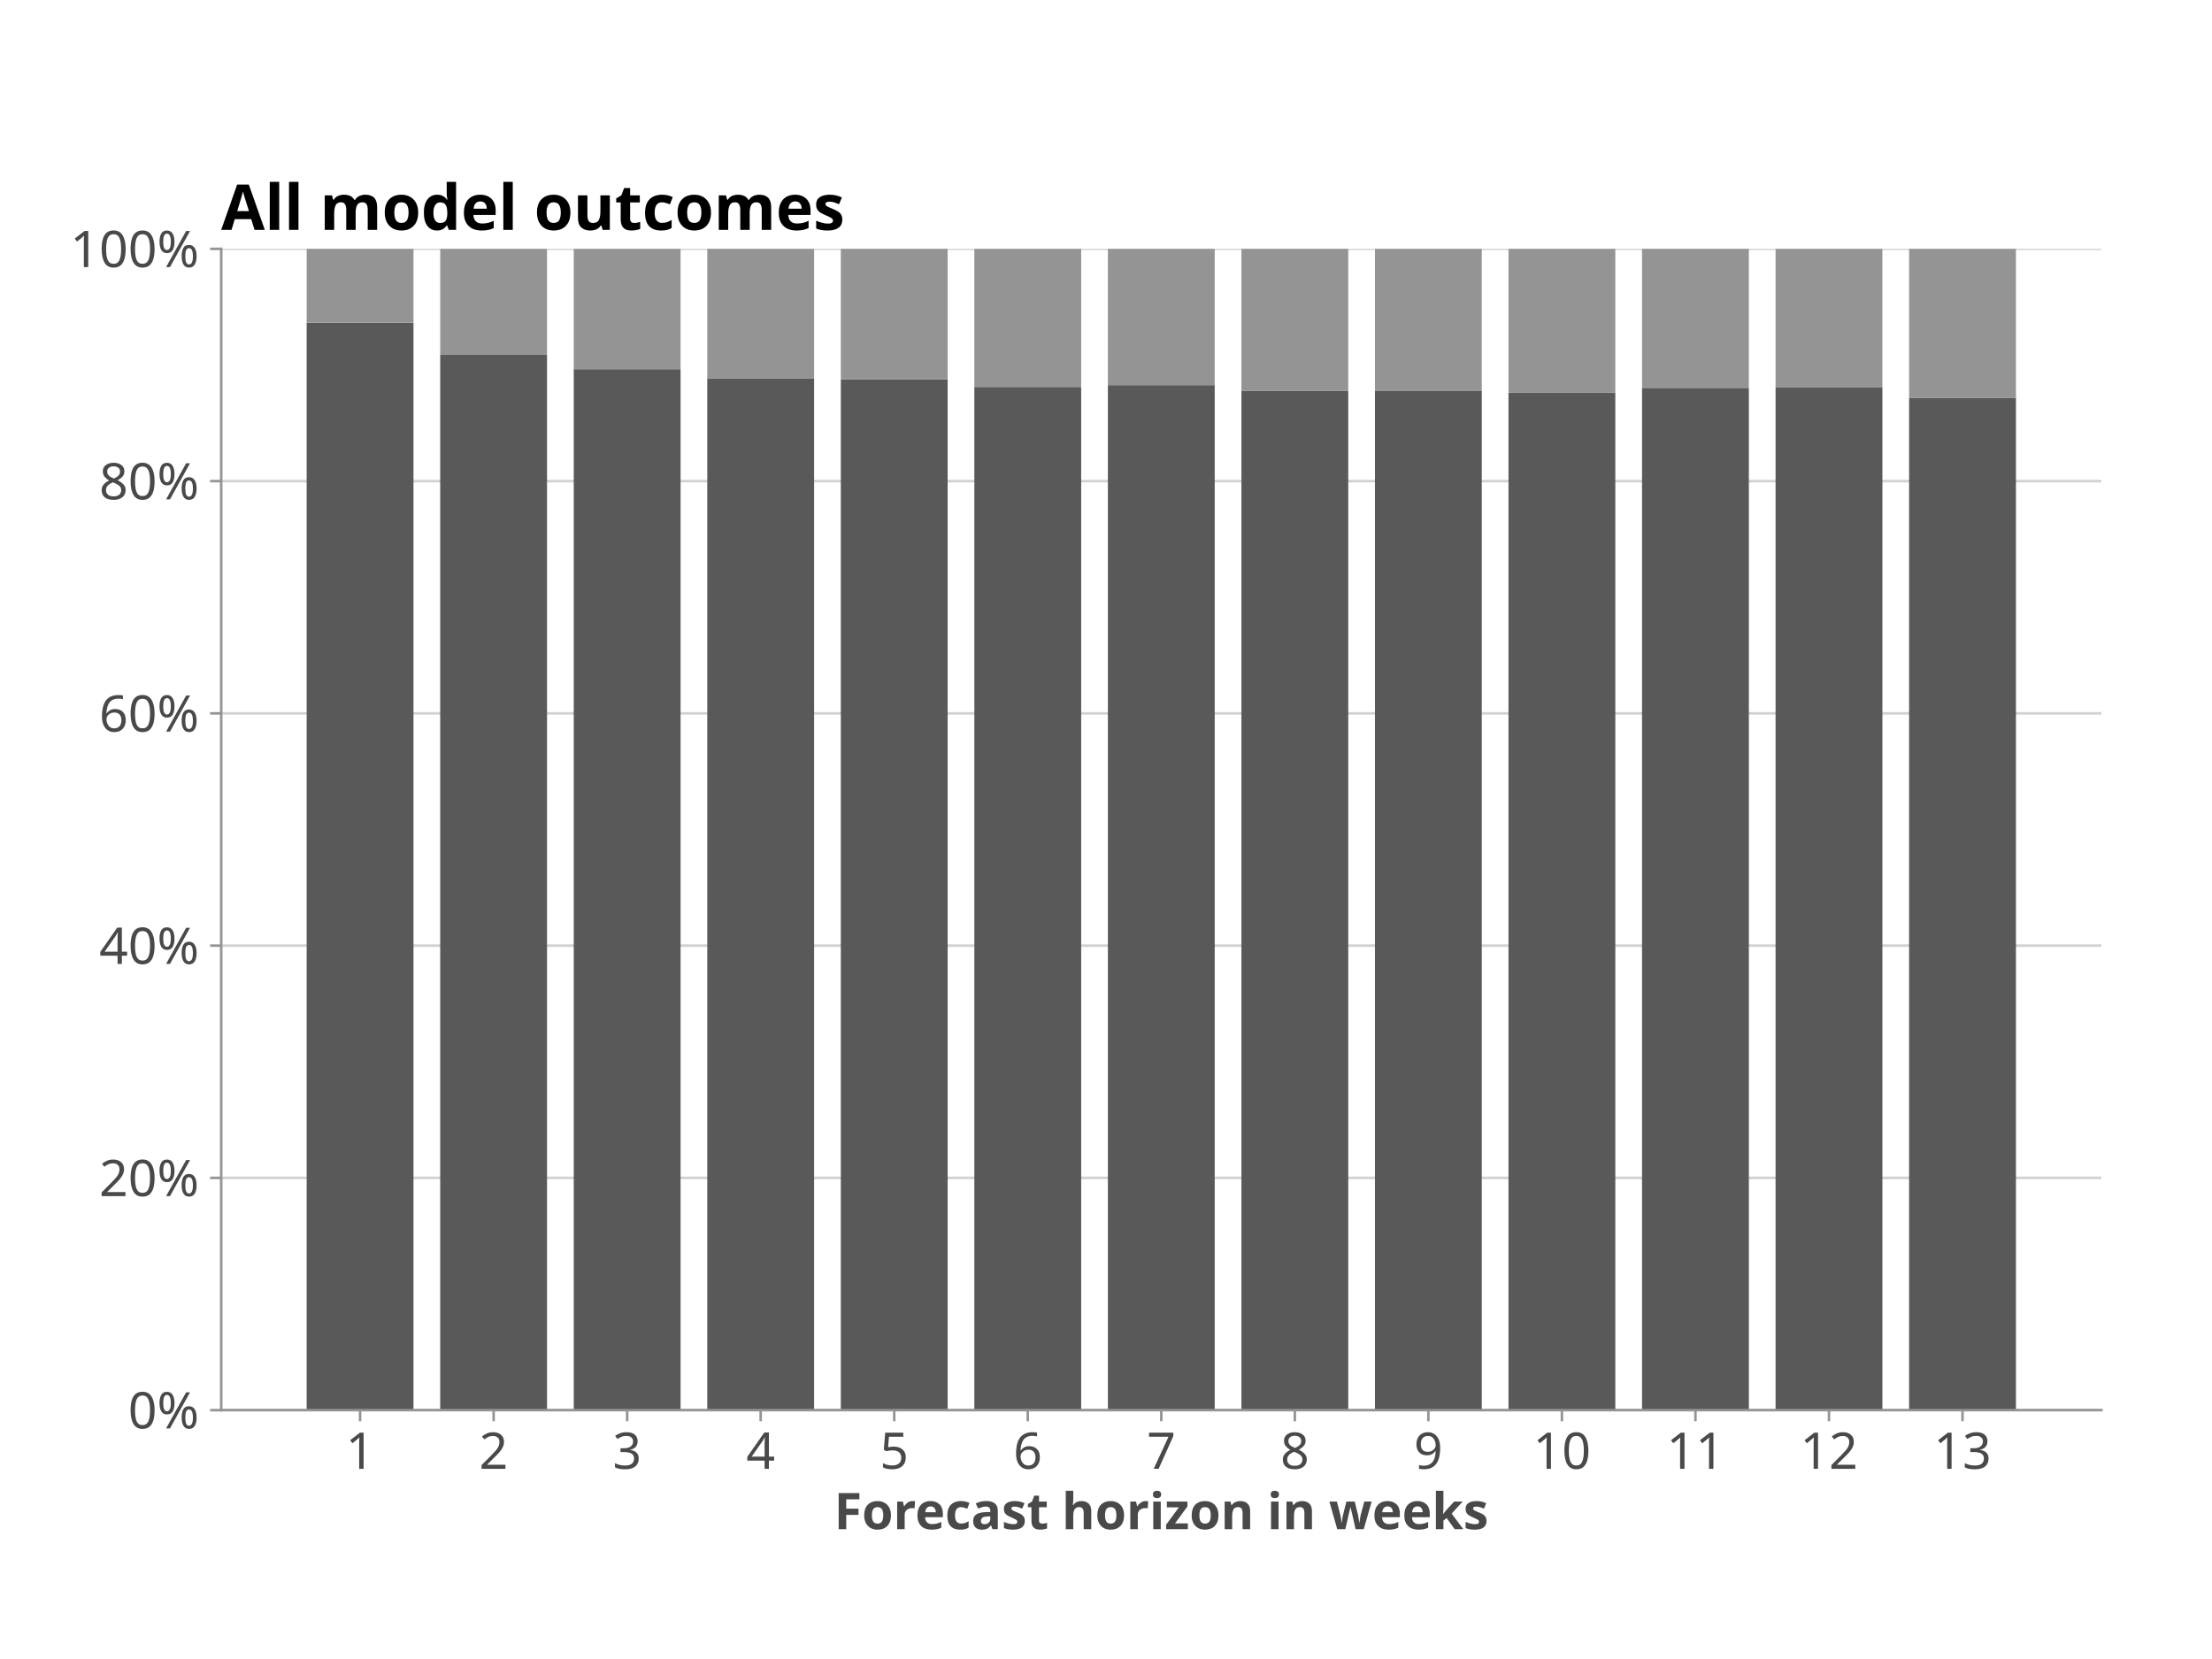
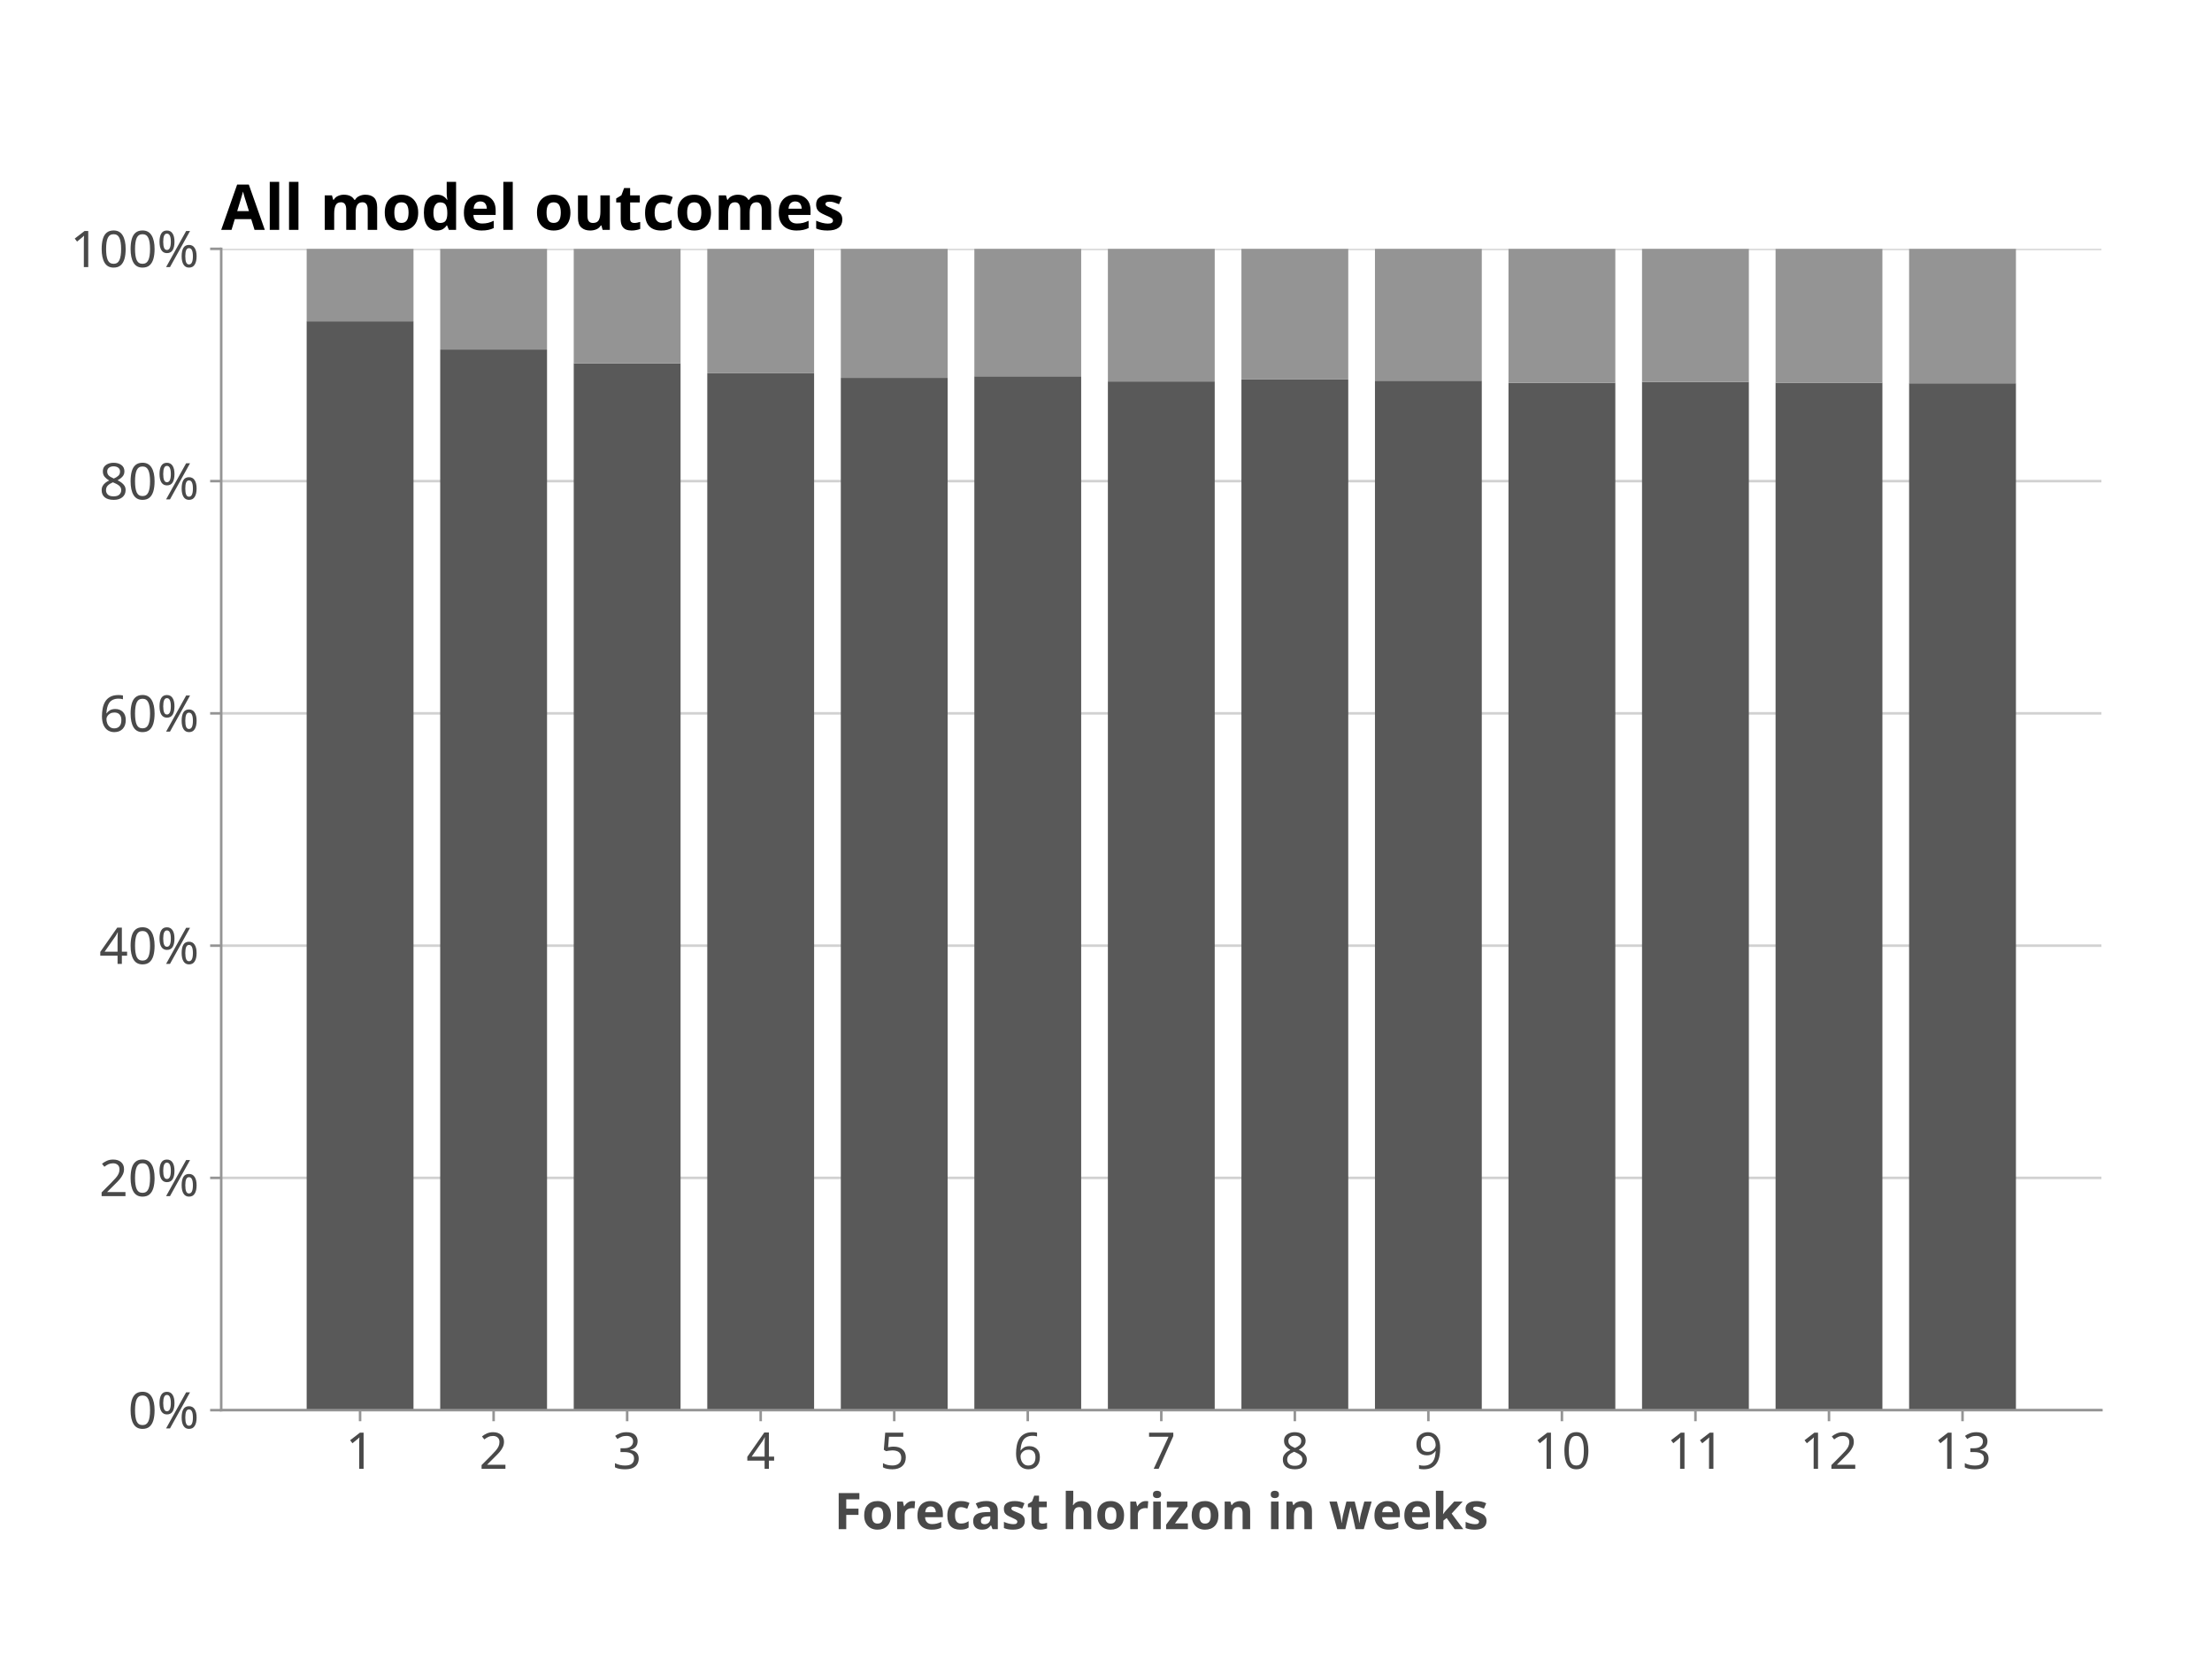
<svg xmlns="http://www.w3.org/2000/svg" xmlns:xlink="http://www.w3.org/1999/xlink" width="699.84px" height="524.88px" viewBox="0 0 699.84 524.88" version="1.1">
  <defs>
    <style type="text/css">*{stroke-linejoin: round; stroke-linecap: butt}</style>
  </defs>
  <g id="figure-forecast_truefalse_summary-rw">
    <g id="patch_1">
      <path d="M 0 524.88  L 699.84 524.88  L 699.84 0  L 0 0  z " style="fill: #ffffff" />
    </g>
    <g id="axis-forecast_truefalse_summary-rw">
      <g id="patch_2">
        <path d="M 69.984 446.148  L 664.848 446.148  L 664.848 78.732  L 69.984 78.732  z " style="fill: #ffffff" />
      </g>
      <g id="matplotlib.axis_1">
        <g id="xtick_1">
          <g id="line2d_1">
            <defs>
-               <path id="m8b1227c655" d="M 0 0  L 0 3.5  " style="stroke: #949494; stroke-width: 0.8" />
+               <path id="md634d48343" d="M 0 0  L 0 3.5  " style="stroke: #949494; stroke-width: 0.8" />
            </defs>
            <g>
-               <use xlink:href="#m8b1227c655" x="113.923" y="446.148" style="fill: #949494; stroke: #949494; stroke-width: 0.8" />
+               <use xlink:href="#md634d48343" x="113.923" y="446.148" style="fill: #949494; stroke: #949494; stroke-width: 0.8" />
            </g>
          </g>
          <g id="text_1">
            <text style="font-weight: 300; font-size: 16px; font-family: 'Source Sans 3', sans-serif; text-anchor: middle; fill: #494949" x="113.923" y="464.7" transform="rotate(-0 113.9228 464.7005)">1</text>
          </g>
        </g>
        <g id="xtick_2">
          <g id="line2d_2">
            <g>
-               <use xlink:href="#m8b1227c655" x="156.172" y="446.148" style="fill: #949494; stroke: #949494; stroke-width: 0.8" />
+               <use xlink:href="#md634d48343" x="156.172" y="446.148" style="fill: #949494; stroke: #949494; stroke-width: 0.8" />
            </g>
          </g>
          <g id="text_2">
            <text style="font-weight: 300; font-size: 16px; font-family: 'Source Sans 3', sans-serif; text-anchor: middle; fill: #494949" x="156.172" y="464.7" transform="rotate(-0 156.1717 464.7005)">2</text>
          </g>
        </g>
        <g id="xtick_3">
          <g id="line2d_3">
            <g>
-               <use xlink:href="#m8b1227c655" x="198.421" y="446.148" style="fill: #949494; stroke: #949494; stroke-width: 0.8" />
+               <use xlink:href="#md634d48343" x="198.421" y="446.148" style="fill: #949494; stroke: #949494; stroke-width: 0.8" />
            </g>
          </g>
          <g id="text_3">
            <text style="font-weight: 300; font-size: 16px; font-family: 'Source Sans 3', sans-serif; text-anchor: middle; fill: #494949" x="198.421" y="464.7" transform="rotate(-0 198.4205 464.7005)">3</text>
          </g>
        </g>
        <g id="xtick_4">
          <g id="line2d_4">
            <g>
-               <use xlink:href="#m8b1227c655" x="240.669" y="446.148" style="fill: #949494; stroke: #949494; stroke-width: 0.8" />
+               <use xlink:href="#md634d48343" x="240.669" y="446.148" style="fill: #949494; stroke: #949494; stroke-width: 0.8" />
            </g>
          </g>
          <g id="text_4">
            <text style="font-weight: 300; font-size: 16px; font-family: 'Source Sans 3', sans-serif; text-anchor: middle; fill: #494949" x="240.669" y="464.7" transform="rotate(-0 240.6694 464.7005)">4</text>
          </g>
        </g>
        <g id="xtick_5">
          <g id="line2d_5">
            <g>
-               <use xlink:href="#m8b1227c655" x="282.918" y="446.148" style="fill: #949494; stroke: #949494; stroke-width: 0.8" />
+               <use xlink:href="#md634d48343" x="282.918" y="446.148" style="fill: #949494; stroke: #949494; stroke-width: 0.8" />
            </g>
          </g>
          <g id="text_5">
            <text style="font-weight: 300; font-size: 16px; font-family: 'Source Sans 3', sans-serif; text-anchor: middle; fill: #494949" x="282.918" y="464.7" transform="rotate(-0 282.9183 464.7005)">5</text>
          </g>
        </g>
        <g id="xtick_6">
          <g id="line2d_6">
            <g>
-               <use xlink:href="#m8b1227c655" x="325.167" y="446.148" style="fill: #949494; stroke: #949494; stroke-width: 0.8" />
+               <use xlink:href="#md634d48343" x="325.167" y="446.148" style="fill: #949494; stroke: #949494; stroke-width: 0.8" />
            </g>
          </g>
          <g id="text_6">
            <text style="font-weight: 300; font-size: 16px; font-family: 'Source Sans 3', sans-serif; text-anchor: middle; fill: #494949" x="325.167" y="464.7" transform="rotate(-0 325.1671 464.7005)">6</text>
          </g>
        </g>
        <g id="xtick_7">
          <g id="line2d_7">
            <g>
-               <use xlink:href="#m8b1227c655" x="367.416" y="446.148" style="fill: #949494; stroke: #949494; stroke-width: 0.8" />
+               <use xlink:href="#md634d48343" x="367.416" y="446.148" style="fill: #949494; stroke: #949494; stroke-width: 0.8" />
            </g>
          </g>
          <g id="text_7">
            <text style="font-weight: 300; font-size: 16px; font-family: 'Source Sans 3', sans-serif; text-anchor: middle; fill: #494949" x="367.416" y="464.7" transform="rotate(-0 367.416 464.7005)">7</text>
          </g>
        </g>
        <g id="xtick_8">
          <g id="line2d_8">
            <g>
-               <use xlink:href="#m8b1227c655" x="409.665" y="446.148" style="fill: #949494; stroke: #949494; stroke-width: 0.8" />
+               <use xlink:href="#md634d48343" x="409.665" y="446.148" style="fill: #949494; stroke: #949494; stroke-width: 0.8" />
            </g>
          </g>
          <g id="text_8">
            <text style="font-weight: 300; font-size: 16px; font-family: 'Source Sans 3', sans-serif; text-anchor: middle; fill: #494949" x="409.665" y="464.7" transform="rotate(-0 409.6649 464.7005)">8</text>
          </g>
        </g>
        <g id="xtick_9">
          <g id="line2d_9">
            <g>
-               <use xlink:href="#m8b1227c655" x="451.914" y="446.148" style="fill: #949494; stroke: #949494; stroke-width: 0.8" />
+               <use xlink:href="#md634d48343" x="451.914" y="446.148" style="fill: #949494; stroke: #949494; stroke-width: 0.8" />
            </g>
          </g>
          <g id="text_9">
            <text style="font-weight: 300; font-size: 16px; font-family: 'Source Sans 3', sans-serif; text-anchor: middle; fill: #494949" x="451.914" y="464.7" transform="rotate(-0 451.9137 464.7005)">9</text>
          </g>
        </g>
        <g id="xtick_10">
          <g id="line2d_10">
            <g>
-               <use xlink:href="#m8b1227c655" x="494.163" y="446.148" style="fill: #949494; stroke: #949494; stroke-width: 0.8" />
+               <use xlink:href="#md634d48343" x="494.163" y="446.148" style="fill: #949494; stroke: #949494; stroke-width: 0.8" />
            </g>
          </g>
          <g id="text_10">
            <text style="font-weight: 300; font-size: 16px; font-family: 'Source Sans 3', sans-serif; text-anchor: middle; fill: #494949" x="494.163" y="464.7" transform="rotate(-0 494.1626 464.7005)">10</text>
          </g>
        </g>
        <g id="xtick_11">
          <g id="line2d_11">
            <g>
-               <use xlink:href="#m8b1227c655" x="536.411" y="446.148" style="fill: #949494; stroke: #949494; stroke-width: 0.8" />
+               <use xlink:href="#md634d48343" x="536.411" y="446.148" style="fill: #949494; stroke: #949494; stroke-width: 0.8" />
            </g>
          </g>
          <g id="text_11">
            <text style="font-weight: 300; font-size: 16px; font-family: 'Source Sans 3', sans-serif; text-anchor: middle; fill: #494949" x="536.411" y="464.7" transform="rotate(-0 536.4115 464.7005)">11</text>
          </g>
        </g>
        <g id="xtick_12">
          <g id="line2d_12">
            <g>
-               <use xlink:href="#m8b1227c655" x="578.66" y="446.148" style="fill: #949494; stroke: #949494; stroke-width: 0.8" />
+               <use xlink:href="#md634d48343" x="578.66" y="446.148" style="fill: #949494; stroke: #949494; stroke-width: 0.8" />
            </g>
          </g>
          <g id="text_12">
            <text style="font-weight: 300; font-size: 16px; font-family: 'Source Sans 3', sans-serif; text-anchor: middle; fill: #494949" x="578.66" y="464.7" transform="rotate(-0 578.6603 464.7005)">12</text>
          </g>
        </g>
        <g id="xtick_13">
          <g id="line2d_13">
            <g>
-               <use xlink:href="#m8b1227c655" x="620.909" y="446.148" style="fill: #949494; stroke: #949494; stroke-width: 0.8" />
+               <use xlink:href="#md634d48343" x="620.909" y="446.148" style="fill: #949494; stroke: #949494; stroke-width: 0.8" />
            </g>
          </g>
          <g id="text_13">
            <text style="font-weight: 300; font-size: 16px; font-family: 'Source Sans 3', sans-serif; text-anchor: middle; fill: #494949" x="620.909" y="464.7" transform="rotate(-0 620.9092 464.7005)">13</text>
          </g>
        </g>
        <g id="text_14">
          <text style="font-weight: 600; font-size: 16px; font-family: 'Source Sans 3', sans-serif; text-anchor: middle; fill: #494949" x="367.416" y="483.805" transform="rotate(-0 367.416 483.8055)">Forecast horizon in weeks</text>
        </g>
      </g>
      <g id="matplotlib.axis_2">
        <g id="ytick_1">
          <g id="line2d_14">
-             <path d="M 69.984 446.148  L 664.848 446.148  " clip-path="url(#p7555884a67)" style="fill: none; stroke: #d1d1d1; stroke-width: 0.8; stroke-linecap: square" />
+             <path d="M 69.984 446.148  L 664.848 446.148  " clip-path="url(#pd223bebf32)" style="fill: none; stroke: #d1d1d1; stroke-width: 0.8; stroke-linecap: square" />
          </g>
          <g id="line2d_15">
            <defs>
-               <path id="m03ff055190" d="M 0 0  L -3.5 0  " style="stroke: #949494; stroke-width: 0.8" />
+               <path id="m2909ce0af7" d="M 0 0  L -3.5 0  " style="stroke: #949494; stroke-width: 0.8" />
            </defs>
            <g>
-               <use xlink:href="#m03ff055190" x="69.984" y="446.148" style="fill: #949494; stroke: #949494; stroke-width: 0.8" />
+               <use xlink:href="#m2909ce0af7" x="69.984" y="446.148" style="fill: #949494; stroke: #949494; stroke-width: 0.8" />
            </g>
          </g>
          <g id="text_15">
            <text style="font-weight: 300; font-size: 16px; font-family: 'Source Sans 3', sans-serif; text-anchor: end; fill: #494949" x="62.984" y="451.924" transform="rotate(-0 62.984 451.9242)">0%</text>
          </g>
        </g>
        <g id="ytick_2">
          <g id="line2d_16">
-             <path d="M 69.984 372.665  L 664.848 372.665  " clip-path="url(#p7555884a67)" style="fill: none; stroke: #d1d1d1; stroke-width: 0.8; stroke-linecap: square" />
+             <path d="M 69.984 372.665  L 664.848 372.665  " clip-path="url(#pd223bebf32)" style="fill: none; stroke: #d1d1d1; stroke-width: 0.8; stroke-linecap: square" />
          </g>
          <g id="line2d_17">
            <g>
-               <use xlink:href="#m03ff055190" x="69.984" y="372.665" style="fill: #949494; stroke: #949494; stroke-width: 0.8" />
+               <use xlink:href="#m2909ce0af7" x="69.984" y="372.665" style="fill: #949494; stroke: #949494; stroke-width: 0.8" />
            </g>
          </g>
          <g id="text_16">
            <text style="font-weight: 300; font-size: 16px; font-family: 'Source Sans 3', sans-serif; text-anchor: end; fill: #494949" x="62.984" y="378.441" transform="rotate(-0 62.984 378.4411)">20%</text>
          </g>
        </g>
        <g id="ytick_3">
          <g id="line2d_18">
-             <path d="M 69.984 299.182  L 664.848 299.182  " clip-path="url(#p7555884a67)" style="fill: none; stroke: #d1d1d1; stroke-width: 0.8; stroke-linecap: square" />
+             <path d="M 69.984 299.182  L 664.848 299.182  " clip-path="url(#pd223bebf32)" style="fill: none; stroke: #d1d1d1; stroke-width: 0.8; stroke-linecap: square" />
          </g>
          <g id="line2d_19">
            <g>
-               <use xlink:href="#m03ff055190" x="69.984" y="299.182" style="fill: #949494; stroke: #949494; stroke-width: 0.8" />
+               <use xlink:href="#m2909ce0af7" x="69.984" y="299.182" style="fill: #949494; stroke: #949494; stroke-width: 0.8" />
            </g>
          </g>
          <g id="text_17">
            <text style="font-weight: 300; font-size: 16px; font-family: 'Source Sans 3', sans-serif; text-anchor: end; fill: #494949" x="62.984" y="304.958" transform="rotate(-0 62.984 304.9579)">40%</text>
          </g>
        </g>
        <g id="ytick_4">
          <g id="line2d_20">
-             <path d="M 69.984 225.698  L 664.848 225.698  " clip-path="url(#p7555884a67)" style="fill: none; stroke: #d1d1d1; stroke-width: 0.8; stroke-linecap: square" />
+             <path d="M 69.984 225.698  L 664.848 225.698  " clip-path="url(#pd223bebf32)" style="fill: none; stroke: #d1d1d1; stroke-width: 0.8; stroke-linecap: square" />
          </g>
          <g id="line2d_21">
            <g>
-               <use xlink:href="#m03ff055190" x="69.984" y="225.698" style="fill: #949494; stroke: #949494; stroke-width: 0.8" />
+               <use xlink:href="#m2909ce0af7" x="69.984" y="225.698" style="fill: #949494; stroke: #949494; stroke-width: 0.8" />
            </g>
          </g>
          <g id="text_18">
            <text style="font-weight: 300; font-size: 16px; font-family: 'Source Sans 3', sans-serif; text-anchor: end; fill: #494949" x="62.984" y="231.475" transform="rotate(-0 62.984 231.4746)">60%</text>
          </g>
        </g>
        <g id="ytick_5">
          <g id="line2d_22">
-             <path d="M 69.984 152.215  L 664.848 152.215  " clip-path="url(#p7555884a67)" style="fill: none; stroke: #d1d1d1; stroke-width: 0.8; stroke-linecap: square" />
+             <path d="M 69.984 152.215  L 664.848 152.215  " clip-path="url(#pd223bebf32)" style="fill: none; stroke: #d1d1d1; stroke-width: 0.8; stroke-linecap: square" />
          </g>
          <g id="line2d_23">
            <g>
-               <use xlink:href="#m03ff055190" x="69.984" y="152.215" style="fill: #949494; stroke: #949494; stroke-width: 0.8" />
+               <use xlink:href="#m2909ce0af7" x="69.984" y="152.215" style="fill: #949494; stroke: #949494; stroke-width: 0.8" />
            </g>
          </g>
          <g id="text_19">
            <text style="font-weight: 300; font-size: 16px; font-family: 'Source Sans 3', sans-serif; text-anchor: end; fill: #494949" x="62.984" y="157.991" transform="rotate(-0 62.984 157.9914)">80%</text>
          </g>
        </g>
        <g id="ytick_6">
          <g id="line2d_24">
-             <path d="M 69.984 78.732  L 664.848 78.732  " clip-path="url(#p7555884a67)" style="fill: none; stroke: #d1d1d1; stroke-width: 0.8; stroke-linecap: square" />
+             <path d="M 69.984 78.732  L 664.848 78.732  " clip-path="url(#pd223bebf32)" style="fill: none; stroke: #d1d1d1; stroke-width: 0.8; stroke-linecap: square" />
          </g>
          <g id="line2d_25">
            <g>
-               <use xlink:href="#m03ff055190" x="69.984" y="78.732" style="fill: #949494; stroke: #949494; stroke-width: 0.8" />
+               <use xlink:href="#m2909ce0af7" x="69.984" y="78.732" style="fill: #949494; stroke: #949494; stroke-width: 0.8" />
            </g>
          </g>
          <g id="text_20">
            <text style="font-weight: 300; font-size: 16px; font-family: 'Source Sans 3', sans-serif; text-anchor: end; fill: #494949" x="62.984" y="84.508" transform="rotate(-0 62.984 84.50825)">100%</text>
          </g>
        </g>
      </g>
      <g id="FillBetweenPolyCollection_1">
-         <path d="M 97.023 446.148  L 97.023 102.101  L 130.822 102.101  L 130.822 446.148  L 130.822 446.148  L 97.023 446.148  z " clip-path="url(#p7555884a67)" style="fill: #595959" />
+         <path d="M 97.023 446.148  L 97.023 101.663  L 130.822 101.663  L 130.822 446.148  L 130.822 446.148  L 97.023 446.148  z " clip-path="url(#pd223bebf32)" style="fill: #595959" />
      </g>
      <g id="FillBetweenPolyCollection_2">
-         <path d="M 97.023 78.732  L 97.023 102.101  L 130.822 102.101  L 130.822 78.732  L 130.822 78.732  L 97.023 78.732  z " clip-path="url(#p7555884a67)" style="fill: #949494" />
+         <path d="M 97.023 78.732  L 97.023 101.663  L 130.822 101.663  L 130.822 78.732  L 130.822 78.732  L 97.023 78.732  z " clip-path="url(#pd223bebf32)" style="fill: #949494" />
      </g>
      <g id="FillBetweenPolyCollection_3">
-         <path d="M 139.272 446.148  L 139.272 112.217  L 173.071 112.217  L 173.071 446.148  L 173.071 446.148  L 139.272 446.148  z " clip-path="url(#p7555884a67)" style="fill: #595959" />
+         <path d="M 139.272 446.148  L 139.272 110.602  L 173.071 110.602  L 173.071 446.148  L 173.071 446.148  L 139.272 446.148  z " clip-path="url(#pd223bebf32)" style="fill: #595959" />
      </g>
      <g id="FillBetweenPolyCollection_4">
-         <path d="M 139.272 78.732  L 139.272 112.217  L 173.071 112.217  L 173.071 78.732  L 173.071 78.732  L 139.272 78.732  z " clip-path="url(#p7555884a67)" style="fill: #949494" />
+         <path d="M 139.272 78.732  L 139.272 110.602  L 173.071 110.602  L 173.071 78.732  L 173.071 78.732  L 139.272 78.732  z " clip-path="url(#pd223bebf32)" style="fill: #949494" />
      </g>
      <g id="FillBetweenPolyCollection_5">
-         <path d="M 181.521 446.148  L 181.521 116.785  L 215.32 116.785  L 215.32 446.148  L 215.32 446.148  L 181.521 446.148  z " clip-path="url(#p7555884a67)" style="fill: #595959" />
+         <path d="M 181.521 446.148  L 181.521 114.928  L 215.32 114.928  L 215.32 446.148  L 215.32 446.148  L 181.521 446.148  z " clip-path="url(#pd223bebf32)" style="fill: #595959" />
      </g>
      <g id="FillBetweenPolyCollection_6">
-         <path d="M 181.521 78.732  L 181.521 116.785  L 215.32 116.785  L 215.32 78.732  L 215.32 78.732  L 181.521 78.732  z " clip-path="url(#p7555884a67)" style="fill: #949494" />
+         <path d="M 181.521 78.732  L 181.521 114.928  L 215.32 114.928  L 215.32 78.732  L 215.32 78.732  L 181.521 78.732  z " clip-path="url(#pd223bebf32)" style="fill: #949494" />
      </g>
      <g id="FillBetweenPolyCollection_7">
-         <path d="M 223.77 446.148  L 223.77 119.659  L 257.569 119.659  L 257.569 446.148  L 257.569 446.148  L 223.77 446.148  z " clip-path="url(#p7555884a67)" style="fill: #595959" />
+         <path d="M 223.77 446.148  L 223.77 118.105  L 257.569 118.105  L 257.569 446.148  L 257.569 446.148  L 223.77 446.148  z " clip-path="url(#pd223bebf32)" style="fill: #595959" />
      </g>
      <g id="FillBetweenPolyCollection_8">
-         <path d="M 223.77 78.732  L 223.77 119.659  L 257.569 119.659  L 257.569 78.732  L 257.569 78.732  L 223.77 78.732  z " clip-path="url(#p7555884a67)" style="fill: #949494" />
+         <path d="M 223.77 78.732  L 223.77 118.105  L 257.569 118.105  L 257.569 78.732  L 257.569 78.732  L 223.77 78.732  z " clip-path="url(#pd223bebf32)" style="fill: #949494" />
      </g>
      <g id="FillBetweenPolyCollection_9">
-         <path d="M 266.019 446.148  L 266.019 120.002  L 299.818 120.002  L 299.818 446.148  L 299.818 446.148  L 266.019 446.148  z " clip-path="url(#p7555884a67)" style="fill: #595959" />
+         <path d="M 266.019 446.148  L 266.019 119.556  L 299.818 119.556  L 299.818 446.148  L 299.818 446.148  L 266.019 446.148  z " clip-path="url(#pd223bebf32)" style="fill: #595959" />
      </g>
      <g id="FillBetweenPolyCollection_10">
-         <path d="M 266.019 78.732  L 266.019 120.002  L 299.818 120.002  L 299.818 78.732  L 299.818 78.732  L 266.019 78.732  z " clip-path="url(#p7555884a67)" style="fill: #949494" />
+         <path d="M 266.019 78.732  L 266.019 119.556  L 299.818 119.556  L 299.818 78.732  L 299.818 78.732  L 266.019 78.732  z " clip-path="url(#pd223bebf32)" style="fill: #949494" />
      </g>
      <g id="FillBetweenPolyCollection_11">
-         <path d="M 308.268 446.148  L 308.268 122.415  L 342.067 122.415  L 342.067 446.148  L 342.067 446.148  L 308.268 446.148  z " clip-path="url(#p7555884a67)" style="fill: #595959" />
+         <path d="M 308.268 446.148  L 308.268 119.045  L 342.067 119.045  L 342.067 446.148  L 342.067 446.148  L 308.268 446.148  z " clip-path="url(#pd223bebf32)" style="fill: #595959" />
      </g>
      <g id="FillBetweenPolyCollection_12">
-         <path d="M 308.268 78.732  L 308.268 122.415  L 342.067 122.415  L 342.067 78.732  L 342.067 78.732  L 308.268 78.732  z " clip-path="url(#p7555884a67)" style="fill: #949494" />
+         <path d="M 308.268 78.732  L 308.268 119.045  L 342.067 119.045  L 342.067 78.732  L 342.067 78.732  L 308.268 78.732  z " clip-path="url(#pd223bebf32)" style="fill: #949494" />
      </g>
      <g id="FillBetweenPolyCollection_13">
-         <path d="M 350.516 446.148  L 350.516 121.826  L 384.316 121.826  L 384.316 446.148  L 384.316 446.148  L 350.516 446.148  z " clip-path="url(#p7555884a67)" style="fill: #595959" />
+         <path d="M 350.516 446.148  L 350.516 120.693  L 384.316 120.693  L 384.316 446.148  L 384.316 446.148  L 350.516 446.148  z " clip-path="url(#pd223bebf32)" style="fill: #595959" />
      </g>
      <g id="FillBetweenPolyCollection_14">
-         <path d="M 350.516 78.732  L 350.516 121.826  L 384.316 121.826  L 384.316 78.732  L 384.316 78.732  L 350.516 78.732  z " clip-path="url(#p7555884a67)" style="fill: #949494" />
+         <path d="M 350.516 78.732  L 350.516 120.693  L 384.316 120.693  L 384.316 78.732  L 384.316 78.732  L 350.516 78.732  z " clip-path="url(#pd223bebf32)" style="fill: #949494" />
      </g>
      <g id="FillBetweenPolyCollection_15">
-         <path d="M 392.765 446.148  L 392.765 123.693  L 426.564 123.693  L 426.564 446.148  L 426.564 446.148  L 392.765 446.148  z " clip-path="url(#p7555884a67)" style="fill: #595959" />
+         <path d="M 392.765 446.148  L 392.765 120.047  L 426.564 120.047  L 426.564 446.148  L 426.564 446.148  L 392.765 446.148  z " clip-path="url(#pd223bebf32)" style="fill: #595959" />
      </g>
      <g id="FillBetweenPolyCollection_16">
-         <path d="M 392.765 78.732  L 392.765 123.693  L 426.564 123.693  L 426.564 78.732  L 426.564 78.732  L 392.765 78.732  z " clip-path="url(#p7555884a67)" style="fill: #949494" />
+         <path d="M 392.765 78.732  L 392.765 120.047  L 426.564 120.047  L 426.564 78.732  L 426.564 78.732  L 392.765 78.732  z " clip-path="url(#pd223bebf32)" style="fill: #949494" />
      </g>
      <g id="FillBetweenPolyCollection_17">
-         <path d="M 435.014 446.148  L 435.014 123.565  L 468.813 123.565  L 468.813 446.148  L 468.813 446.148  L 435.014 446.148  z " clip-path="url(#p7555884a67)" style="fill: #595959" />
+         <path d="M 435.014 446.148  L 435.014 120.444  L 468.813 120.444  L 468.813 446.148  L 468.813 446.148  L 435.014 446.148  z " clip-path="url(#pd223bebf32)" style="fill: #595959" />
      </g>
      <g id="FillBetweenPolyCollection_18">
-         <path d="M 435.014 78.732  L 435.014 123.565  L 468.813 123.565  L 468.813 78.732  L 468.813 78.732  L 435.014 78.732  z " clip-path="url(#p7555884a67)" style="fill: #949494" />
+         <path d="M 435.014 78.732  L 435.014 120.444  L 468.813 120.444  L 468.813 78.732  L 468.813 78.732  L 435.014 78.732  z " clip-path="url(#pd223bebf32)" style="fill: #949494" />
      </g>
      <g id="FillBetweenPolyCollection_19">
-         <path d="M 477.263 446.148  L 477.263 124.237  L 511.062 124.237  L 511.062 446.148  L 511.062 446.148  L 477.263 446.148  z " clip-path="url(#p7555884a67)" style="fill: #595959" />
+         <path d="M 477.263 446.148  L 477.263 121.097  L 511.062 121.097  L 511.062 446.148  L 511.062 446.148  L 477.263 446.148  z " clip-path="url(#pd223bebf32)" style="fill: #595959" />
      </g>
      <g id="FillBetweenPolyCollection_20">
-         <path d="M 477.263 78.732  L 477.263 124.237  L 511.062 124.237  L 511.062 78.732  L 511.062 78.732  L 477.263 78.732  z " clip-path="url(#p7555884a67)" style="fill: #949494" />
+         <path d="M 477.263 78.732  L 477.263 121.097  L 511.062 121.097  L 511.062 78.732  L 511.062 78.732  L 477.263 78.732  z " clip-path="url(#pd223bebf32)" style="fill: #949494" />
      </g>
      <g id="FillBetweenPolyCollection_21">
-         <path d="M 519.512 446.148  L 519.512 122.714  L 553.311 122.714  L 553.311 446.148  L 553.311 446.148  L 519.512 446.148  z " clip-path="url(#p7555884a67)" style="fill: #595959" />
+         <path d="M 519.512 446.148  L 519.512 120.823  L 553.311 120.823  L 553.311 446.148  L 553.311 446.148  L 519.512 446.148  z " clip-path="url(#pd223bebf32)" style="fill: #595959" />
      </g>
      <g id="FillBetweenPolyCollection_22">
-         <path d="M 519.512 78.732  L 519.512 122.714  L 553.311 122.714  L 553.311 78.732  L 553.311 78.732  L 519.512 78.732  z " clip-path="url(#p7555884a67)" style="fill: #949494" />
+         <path d="M 519.512 78.732  L 519.512 120.823  L 553.311 120.823  L 553.311 78.732  L 553.311 78.732  L 519.512 78.732  z " clip-path="url(#pd223bebf32)" style="fill: #949494" />
      </g>
      <g id="FillBetweenPolyCollection_23">
-         <path d="M 561.761 446.148  L 561.761 122.456  L 595.56 122.456  L 595.56 446.148  L 595.56 446.148  L 561.761 446.148  z " clip-path="url(#p7555884a67)" style="fill: #595959" />
+         <path d="M 561.761 446.148  L 561.761 121.084  L 595.56 121.084  L 595.56 446.148  L 595.56 446.148  L 561.761 446.148  z " clip-path="url(#pd223bebf32)" style="fill: #595959" />
      </g>
      <g id="FillBetweenPolyCollection_24">
-         <path d="M 561.761 78.732  L 561.761 122.456  L 595.56 122.456  L 595.56 78.732  L 595.56 78.732  L 561.761 78.732  z " clip-path="url(#p7555884a67)" style="fill: #949494" />
+         <path d="M 561.761 78.732  L 561.761 121.084  L 595.56 121.084  L 595.56 78.732  L 595.56 78.732  L 561.761 78.732  z " clip-path="url(#pd223bebf32)" style="fill: #949494" />
      </g>
      <g id="FillBetweenPolyCollection_25">
-         <path d="M 604.01 446.148  L 604.01 125.823  L 637.809 125.823  L 637.809 446.148  L 637.809 446.148  L 604.01 446.148  z " clip-path="url(#p7555884a67)" style="fill: #595959" />
+         <path d="M 604.01 446.148  L 604.01 121.27  L 637.809 121.27  L 637.809 446.148  L 637.809 446.148  L 604.01 446.148  z " clip-path="url(#pd223bebf32)" style="fill: #595959" />
      </g>
      <g id="FillBetweenPolyCollection_26">
-         <path d="M 604.01 78.732  L 604.01 125.823  L 637.809 125.823  L 637.809 78.732  L 637.809 78.732  L 604.01 78.732  z " clip-path="url(#p7555884a67)" style="fill: #949494" />
+         <path d="M 604.01 78.732  L 604.01 121.27  L 637.809 121.27  L 637.809 78.732  L 637.809 78.732  L 604.01 78.732  z " clip-path="url(#pd223bebf32)" style="fill: #949494" />
      </g>
      <g id="patch_3">
        <path d="M 69.984 446.148  L 69.984 78.732  " style="fill: none; stroke: #949494; stroke-width: 0.8; stroke-linejoin: miter; stroke-linecap: square" />
      </g>
      <g id="patch_4">
        <path d="M 69.984 446.148  L 664.848 446.148  " style="fill: none; stroke: #949494; stroke-width: 0.8; stroke-linejoin: miter; stroke-linecap: square" />
      </g>
      <g id="text_21">
        <text style="font-weight: 800; font-size: 20px; font-family: 'Source Sans 3', sans-serif; text-anchor: start" x="69.984" y="72.732" transform="rotate(-0 69.984 72.732)">All model outcomes</text>
      </g>
    </g>
  </g>
  <defs>
-     <clipPath id="p7555884a67">
+     <clipPath id="pd223bebf32">
      <rect x="69.984" y="78.732" width="594.864" height="367.416" />
    </clipPath>
  </defs>
</svg>
